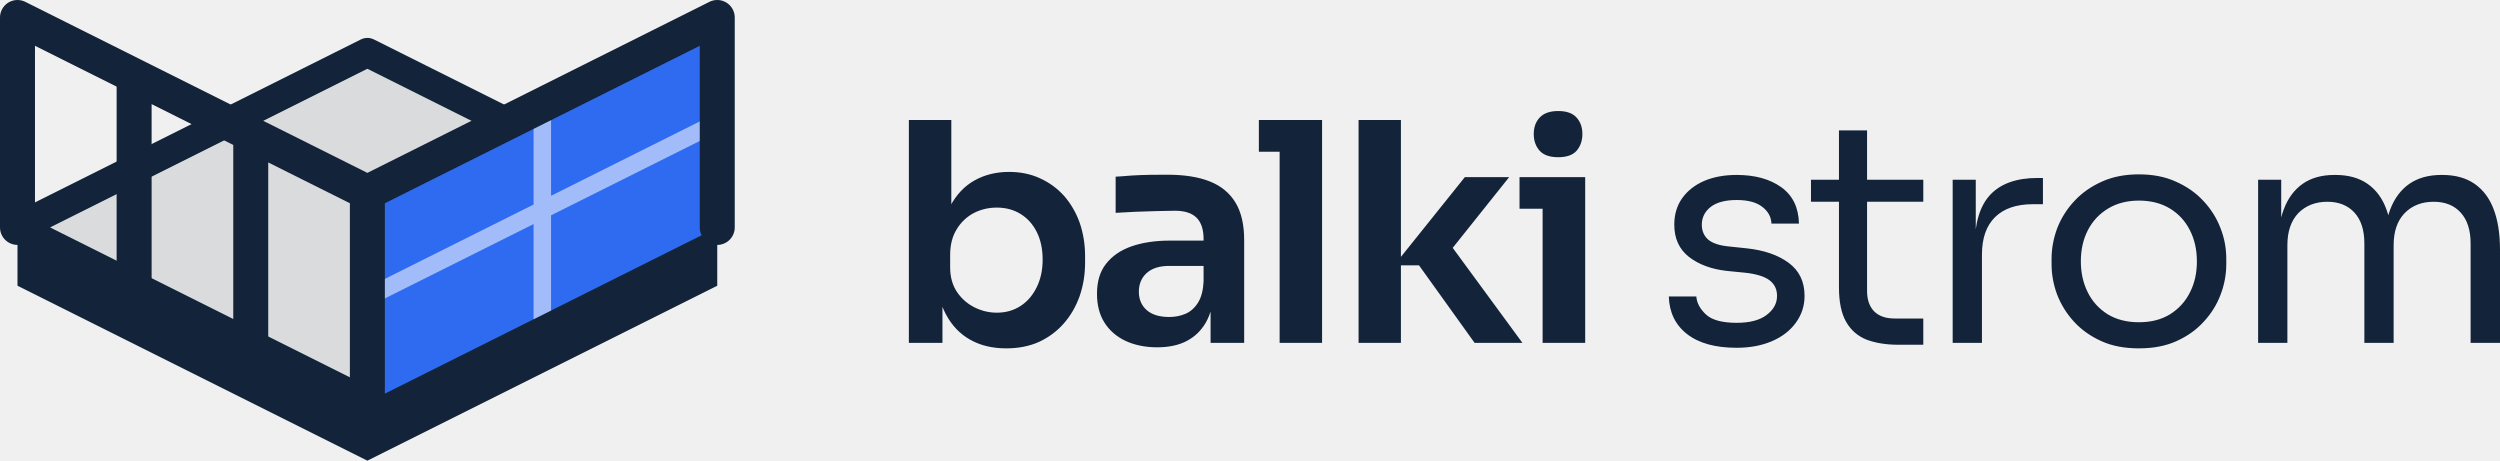
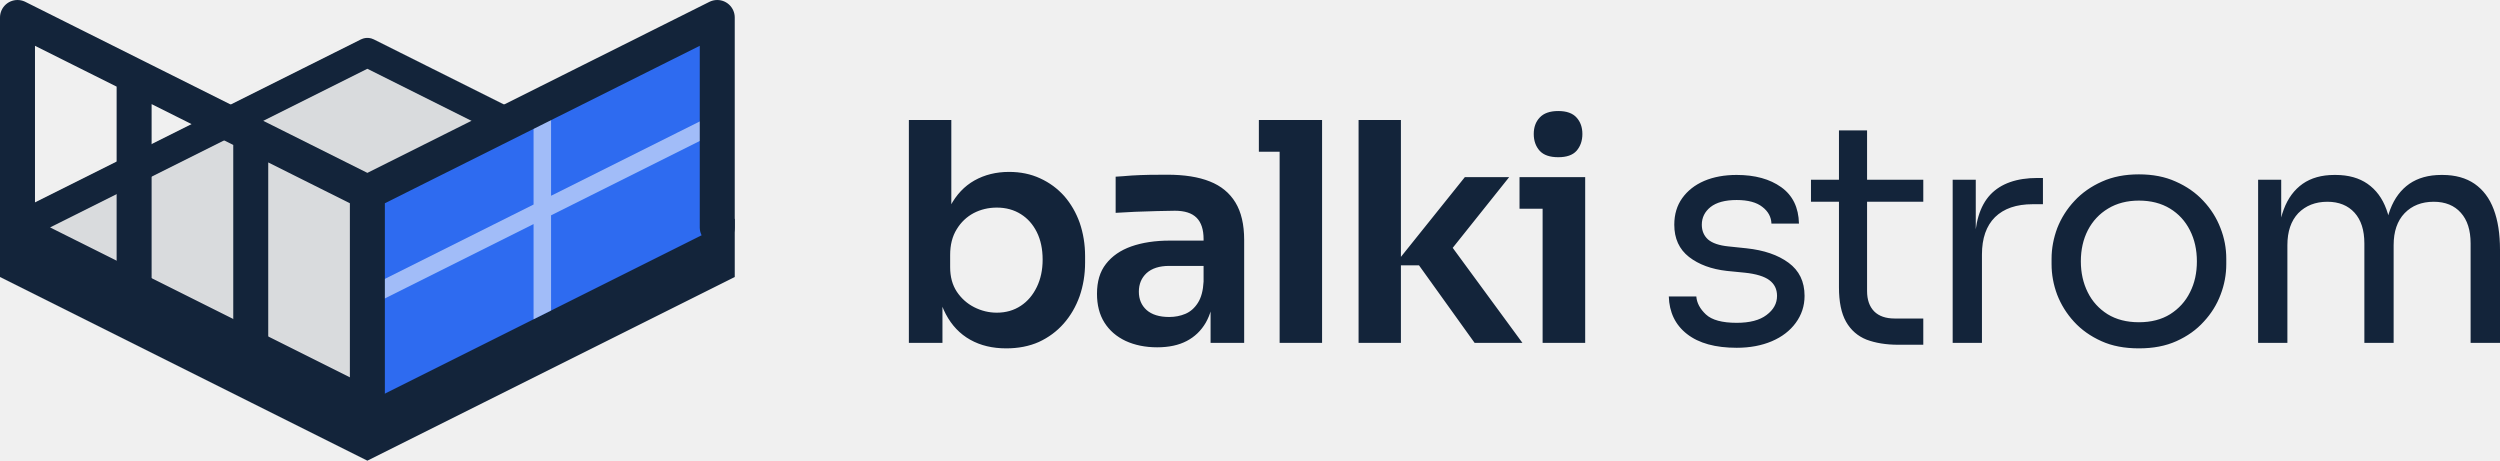
<svg xmlns="http://www.w3.org/2000/svg" viewBox="18.5 29.5 214.36 39.5" role="img" aria-label="balki strom">
  <path d="M50 34 80 49 50 64 20 49Z" fill="#13243A" fill-opacity="0.1" stroke="#13243A" stroke-width="2.5" stroke-linejoin="round" />
-   <path d="M20 49 50 64 80 49v5L50 69 20 54Z" fill="#13243A" />
+   <path d="M18.5 48.25 50 64 81.5 48.25V53.25L50 69 18.5 53.25Z" fill="#13243A" />
  <path d="M50 64 80 49V31L50 46Z" fill="#2E6BF0" />
  <clipPath id="panel">
    <path d="M50 64 80 49V31L50 46Z" />
  </clipPath>
  <path clip-path="url(#panel)" d="M65 62V33M44 58 86 37" stroke="#fff" stroke-opacity=".55" stroke-width="1.5" />
  <path d="M20 31 50 46 80 31M20 49V31M30 54V36M40 59V41M50 64V46M80 49V31" fill="none" stroke="#13243A" stroke-width="3" stroke-linecap="round" stroke-linejoin="round" />
  <path fill="#13243A" d="M 104.78 59.37 C 103.61 59.37 102.58 59.13 101.69 58.63 C 100.8 58.13 100.11 57.4 99.6 56.44 C 99.09 55.48 98.81 54.32 98.76 52.96 L 99.31 52.96 L 99.31 58.9 L 96.43 58.9 L 96.43 39.79 L 100.07 39.79 L 100.07 49.35 L 99.1 50.84 C 99.17 49.37 99.46 48.15 99.98 47.17 C 100.5 46.19 101.19 45.46 102.06 44.97 C 102.94 44.48 103.92 44.24 105.02 44.24 C 106 44.24 106.88 44.42 107.68 44.79 C 108.49 45.16 109.18 45.67 109.76 46.32 C 110.33 46.98 110.77 47.74 111.08 48.61 C 111.38 49.49 111.54 50.44 111.54 51.46 L 111.54 52.02 C 111.54 53.04 111.38 54 111.07 54.9 C 110.75 55.79 110.3 56.57 109.7 57.25 C 109.11 57.92 108.4 58.44 107.58 58.82 C 106.75 59.19 105.81 59.37 104.78 59.37Z M 103.97 56.31 C 104.76 56.31 105.44 56.11 106.03 55.72 C 106.62 55.33 107.07 54.79 107.4 54.11 C 107.73 53.43 107.9 52.65 107.9 51.76 C 107.9 50.85 107.73 50.06 107.4 49.4 C 107.07 48.74 106.62 48.23 106.03 47.86 C 105.44 47.49 104.76 47.3 103.97 47.3 C 103.25 47.3 102.59 47.46 101.99 47.77 C 101.39 48.09 100.9 48.55 100.53 49.16 C 100.15 49.77 99.97 50.51 99.97 51.36 L 99.97 52.41 C 99.97 53.24 100.16 53.93 100.54 54.51 C 100.92 55.08 101.42 55.53 102.03 55.84 C 102.64 56.15 103.29 56.31 103.97 56.31Z M 103.97 56.31 M 122.3 58.9 L 122.3 54.69 L 121.7 54.69 L 121.7 50 C 121.7 49.18 121.5 48.57 121.1 48.17 C 120.7 47.77 120.08 47.57 119.24 47.57 C 118.8 47.57 118.28 47.58 117.67 47.6 C 117.05 47.62 116.44 47.64 115.82 47.66 C 115.2 47.69 114.65 47.72 114.16 47.75 L 114.16 44.65 C 114.56 44.63 115.01 44.59 115.52 44.55 C 116.02 44.52 116.54 44.5 117.08 44.49 C 117.61 44.48 118.12 44.48 118.58 44.48 C 120.05 44.48 121.27 44.67 122.24 45.06 C 123.2 45.44 123.93 46.04 124.43 46.86 C 124.93 47.68 125.18 48.75 125.18 50.08 L 125.18 58.9Z M 117.72 59.28 C 116.69 59.28 115.79 59.09 115.01 58.73 C 114.23 58.36 113.63 57.84 113.2 57.16 C 112.77 56.48 112.56 55.65 112.56 54.69 C 112.56 53.64 112.81 52.79 113.33 52.13 C 113.85 51.46 114.57 50.96 115.5 50.63 C 116.44 50.3 117.54 50.13 118.8 50.13 L 122.1 50.13 L 122.1 52.3 L 118.75 52.3 C 117.91 52.3 117.26 52.51 116.81 52.92 C 116.37 53.33 116.15 53.86 116.15 54.51 C 116.15 55.16 116.37 55.68 116.81 56.08 C 117.26 56.48 117.91 56.68 118.75 56.68 C 119.25 56.68 119.71 56.59 120.14 56.41 C 120.57 56.23 120.93 55.91 121.21 55.47 C 121.5 55.02 121.66 54.41 121.7 53.64 L 122.6 54.66 C 122.51 55.66 122.27 56.5 121.88 57.18 C 121.48 57.86 120.94 58.38 120.25 58.74 C 119.56 59.1 118.72 59.28 117.72 59.28Z M 117.72 59.28 M 128.22 58.9 L 128.22 39.79 L 131.86 39.79 L 131.86 58.9Z M 126.44 42.51 L 126.44 39.79 L 131.86 39.79 L 131.86 42.51Z M 126.44 42.51 M 144.94 58.9 L 140.17 52.25 L 138.04 52.25 L 144.1 44.69 L 147.9 44.69 L 142.32 51.68 L 142.4 49.85 L 149.04 58.9Z M 134.99 58.9 L 134.99 39.79 L 138.62 39.79 L 138.62 58.9Z M 134.99 58.9 M 150.77 58.9 L 150.77 44.69 L 154.42 44.69 L 154.42 58.9Z M 148.79 47.4 L 148.79 44.69 L 154.42 44.69 L 154.42 47.4Z M 152.11 42.98 C 151.39 42.98 150.86 42.8 150.52 42.43 C 150.18 42.05 150.01 41.57 150.01 40.99 C 150.01 40.41 150.18 39.94 150.52 39.58 C 150.86 39.21 151.39 39.02 152.11 39.02 C 152.83 39.02 153.35 39.21 153.68 39.58 C 154.01 39.94 154.18 40.41 154.18 40.99 C 154.18 41.57 154.01 42.05 153.68 42.43 C 153.35 42.8 152.83 42.98 152.11 42.98Z M 152.11 42.98 M 167.41 59.32 C 165.58 59.32 164.16 58.93 163.15 58.14 C 162.15 57.36 161.63 56.28 161.59 54.92 L 163.95 54.92 C 163.99 55.47 164.26 55.98 164.77 56.46 C 165.28 56.94 166.17 57.18 167.41 57.18 C 168.52 57.18 169.38 56.96 169.97 56.51 C 170.57 56.06 170.87 55.52 170.87 54.87 C 170.87 54.29 170.65 53.85 170.21 53.52 C 169.78 53.2 169.07 52.98 168.09 52.88 L 166.57 52.73 C 165.24 52.58 164.16 52.18 163.32 51.53 C 162.48 50.87 162.06 49.95 162.06 48.77 C 162.06 47.88 162.29 47.12 162.74 46.49 C 163.2 45.85 163.82 45.36 164.63 45.01 C 165.43 44.67 166.36 44.5 167.41 44.5 C 168.98 44.5 170.25 44.85 171.23 45.55 C 172.21 46.25 172.72 47.29 172.75 48.67 L 170.39 48.67 C 170.37 48.11 170.12 47.63 169.61 47.24 C 169.12 46.85 168.38 46.65 167.41 46.65 C 166.43 46.65 165.68 46.85 165.17 47.25 C 164.67 47.65 164.42 48.16 164.42 48.77 C 164.42 49.29 164.6 49.71 164.95 50.03 C 165.32 50.35 165.91 50.55 166.72 50.63 L 168.25 50.79 C 169.75 50.95 170.95 51.36 171.86 52.03 C 172.77 52.7 173.23 53.64 173.23 54.87 C 173.23 55.74 172.97 56.51 172.47 57.19 C 171.98 57.86 171.29 58.39 170.42 58.76 C 169.55 59.13 168.54 59.32 167.41 59.32Z M 167.41 59.32 M 181.26 59.06 C 180.21 59.06 179.31 58.91 178.54 58.62 C 177.79 58.32 177.2 57.81 176.79 57.09 C 176.38 56.37 176.18 55.38 176.18 54.14 L 176.18 40.68 L 178.59 40.68 L 178.59 54.45 C 178.59 55.2 178.79 55.78 179.2 56.2 C 179.61 56.61 180.2 56.81 180.95 56.81 L 183.41 56.81 L 183.41 59.06Z M 173.78 46.8 L 173.78 44.91 L 183.41 44.91 L 183.41 46.8Z M 173.78 46.8 M 185.93 58.9 L 185.93 44.91 L 187.91 44.91 L 187.91 50.68 L 187.81 50.68 C 187.81 48.64 188.26 47.15 189.16 46.19 C 190.06 45.24 191.41 44.76 193.2 44.76 L 193.67 44.76 L 193.67 47.01 L 192.79 47.01 C 191.39 47.01 190.32 47.38 189.56 48.12 C 188.81 48.87 188.44 49.93 188.44 51.33 L 188.44 58.9Z M 185.93 58.9 M 201.9 59.37 C 200.68 59.37 199.6 59.17 198.68 58.75 C 197.75 58.33 196.97 57.78 196.33 57.08 C 195.7 56.39 195.22 55.62 194.89 54.77 C 194.57 53.91 194.41 53.04 194.41 52.15 L 194.41 51.68 C 194.41 50.79 194.58 49.91 194.9 49.05 C 195.24 48.19 195.73 47.41 196.38 46.72 C 197.02 46.03 197.81 45.48 198.73 45.07 C 199.66 44.65 200.71 44.45 201.9 44.45 C 203.08 44.45 204.14 44.65 205.06 45.07 C 205.99 45.48 206.78 46.03 207.42 46.72 C 208.07 47.41 208.56 48.19 208.89 49.05 C 209.23 49.91 209.39 50.79 209.39 51.68 L 209.39 52.15 C 209.39 53.04 209.23 53.91 208.9 54.77 C 208.58 55.62 208.1 56.39 207.46 57.08 C 206.83 57.78 206.05 58.33 205.12 58.75 C 204.19 59.17 203.12 59.37 201.9 59.37Z M 201.9 57.13 C 202.95 57.13 203.84 56.9 204.58 56.44 C 205.32 55.97 205.89 55.35 206.28 54.56 C 206.68 53.78 206.87 52.89 206.87 51.91 C 206.87 50.91 206.67 50.02 206.27 49.24 C 205.87 48.45 205.3 47.83 204.56 47.38 C 203.82 46.93 202.93 46.7 201.9 46.7 C 200.89 46.7 200 46.93 199.26 47.38 C 198.51 47.83 197.93 48.45 197.52 49.24 C 197.12 50.02 196.92 50.91 196.92 51.91 C 196.92 52.89 197.12 53.78 197.51 54.56 C 197.9 55.35 198.47 55.97 199.21 56.44 C 199.96 56.9 200.85 57.13 201.9 57.13Z M 201.9 57.13 M 212.12 58.9 L 212.12 44.91 L 214.1 44.91 L 214.1 50.92 L 213.79 50.92 C 213.79 49.56 213.96 48.4 214.32 47.45 C 214.68 46.49 215.22 45.77 215.94 45.26 C 216.66 44.76 217.56 44.5 218.66 44.5 L 218.76 44.5 C 219.87 44.5 220.78 44.76 221.5 45.26 C 222.23 45.77 222.77 46.49 223.12 47.45 C 223.47 48.4 223.64 49.56 223.64 50.92 L 222.91 50.92 C 222.91 49.56 223.09 48.4 223.45 47.45 C 223.82 46.49 224.36 45.77 225.09 45.26 C 225.82 44.76 226.73 44.5 227.83 44.5 L 227.93 44.5 C 229.03 44.5 229.95 44.76 230.68 45.26 C 231.41 45.77 231.96 46.49 232.32 47.45 C 232.68 48.4 232.86 49.56 232.86 50.92 L 232.86 58.9 L 230.34 58.9 L 230.34 50.37 C 230.34 49.24 230.06 48.36 229.5 47.74 C 228.95 47.12 228.17 46.8 227.18 46.8 C 226.14 46.8 225.31 47.13 224.68 47.78 C 224.05 48.44 223.74 49.35 223.74 50.52 L 223.74 58.9 L 221.23 58.9 L 221.23 50.37 C 221.23 49.24 220.95 48.36 220.39 47.74 C 219.83 47.12 219.05 46.8 218.06 46.8 C 217.03 46.8 216.2 47.13 215.56 47.78 C 214.94 48.44 214.63 49.35 214.63 50.52 L 214.63 58.9Z M 212.12 58.9" />
</svg>
